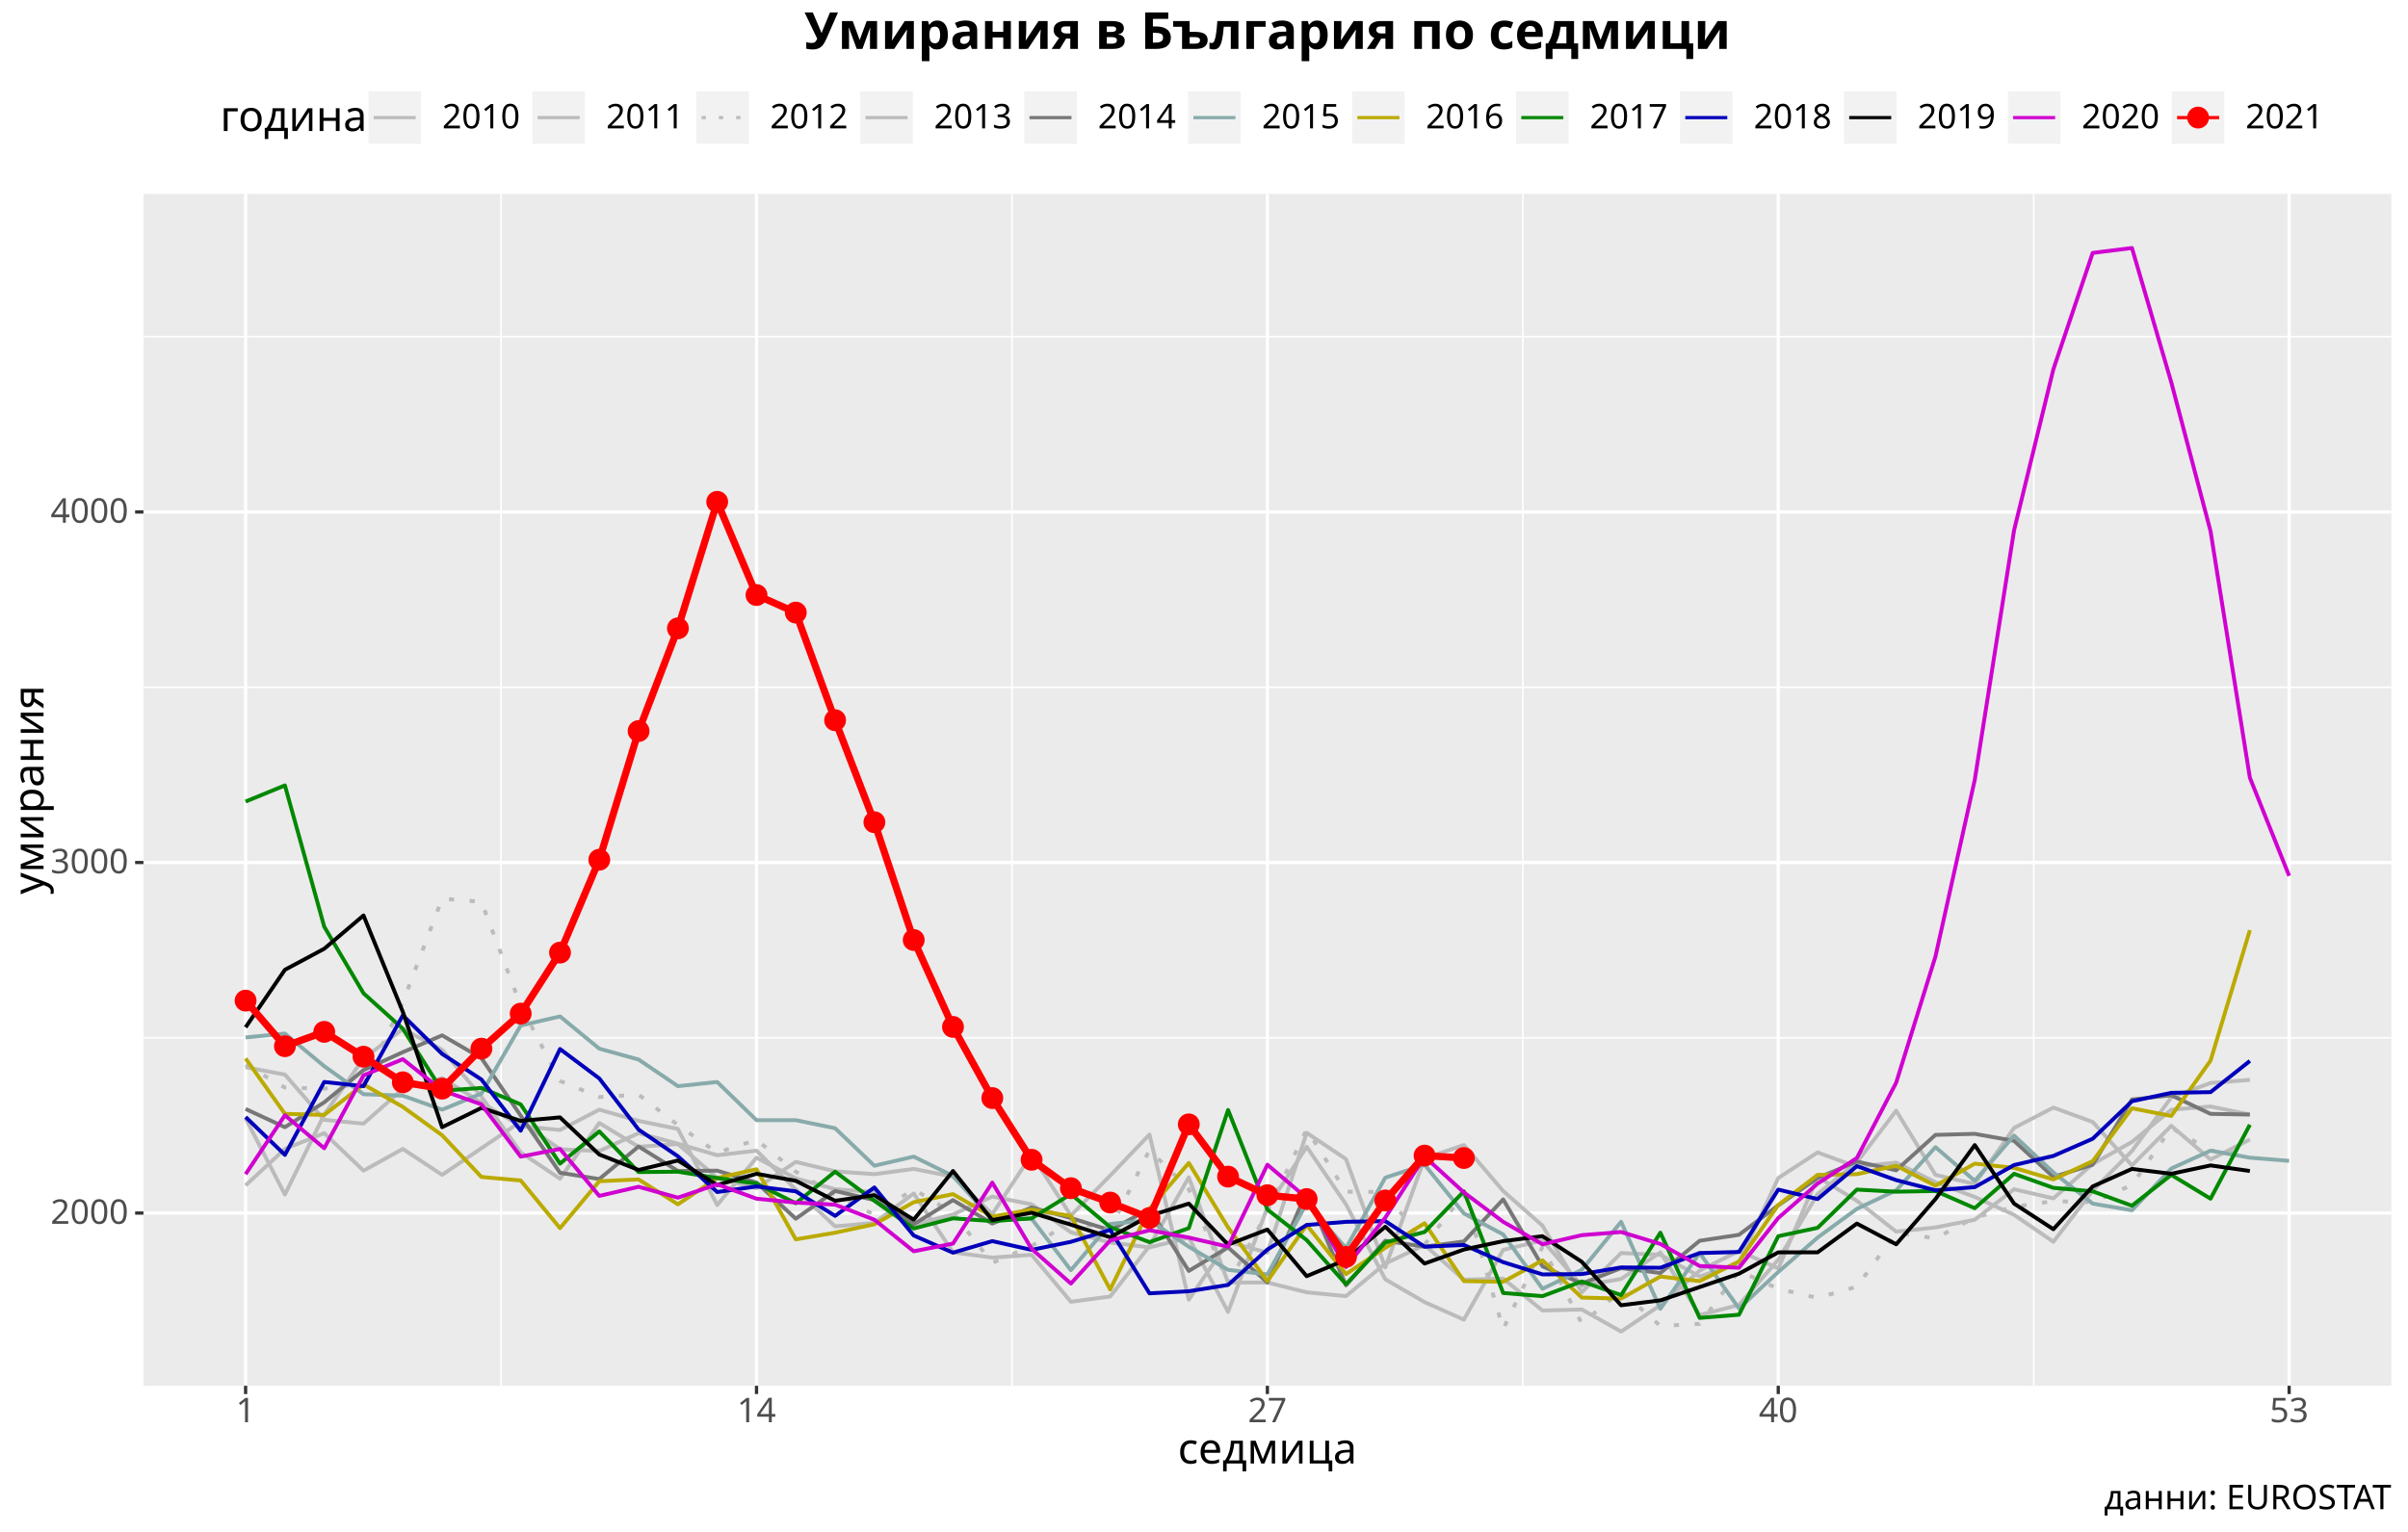
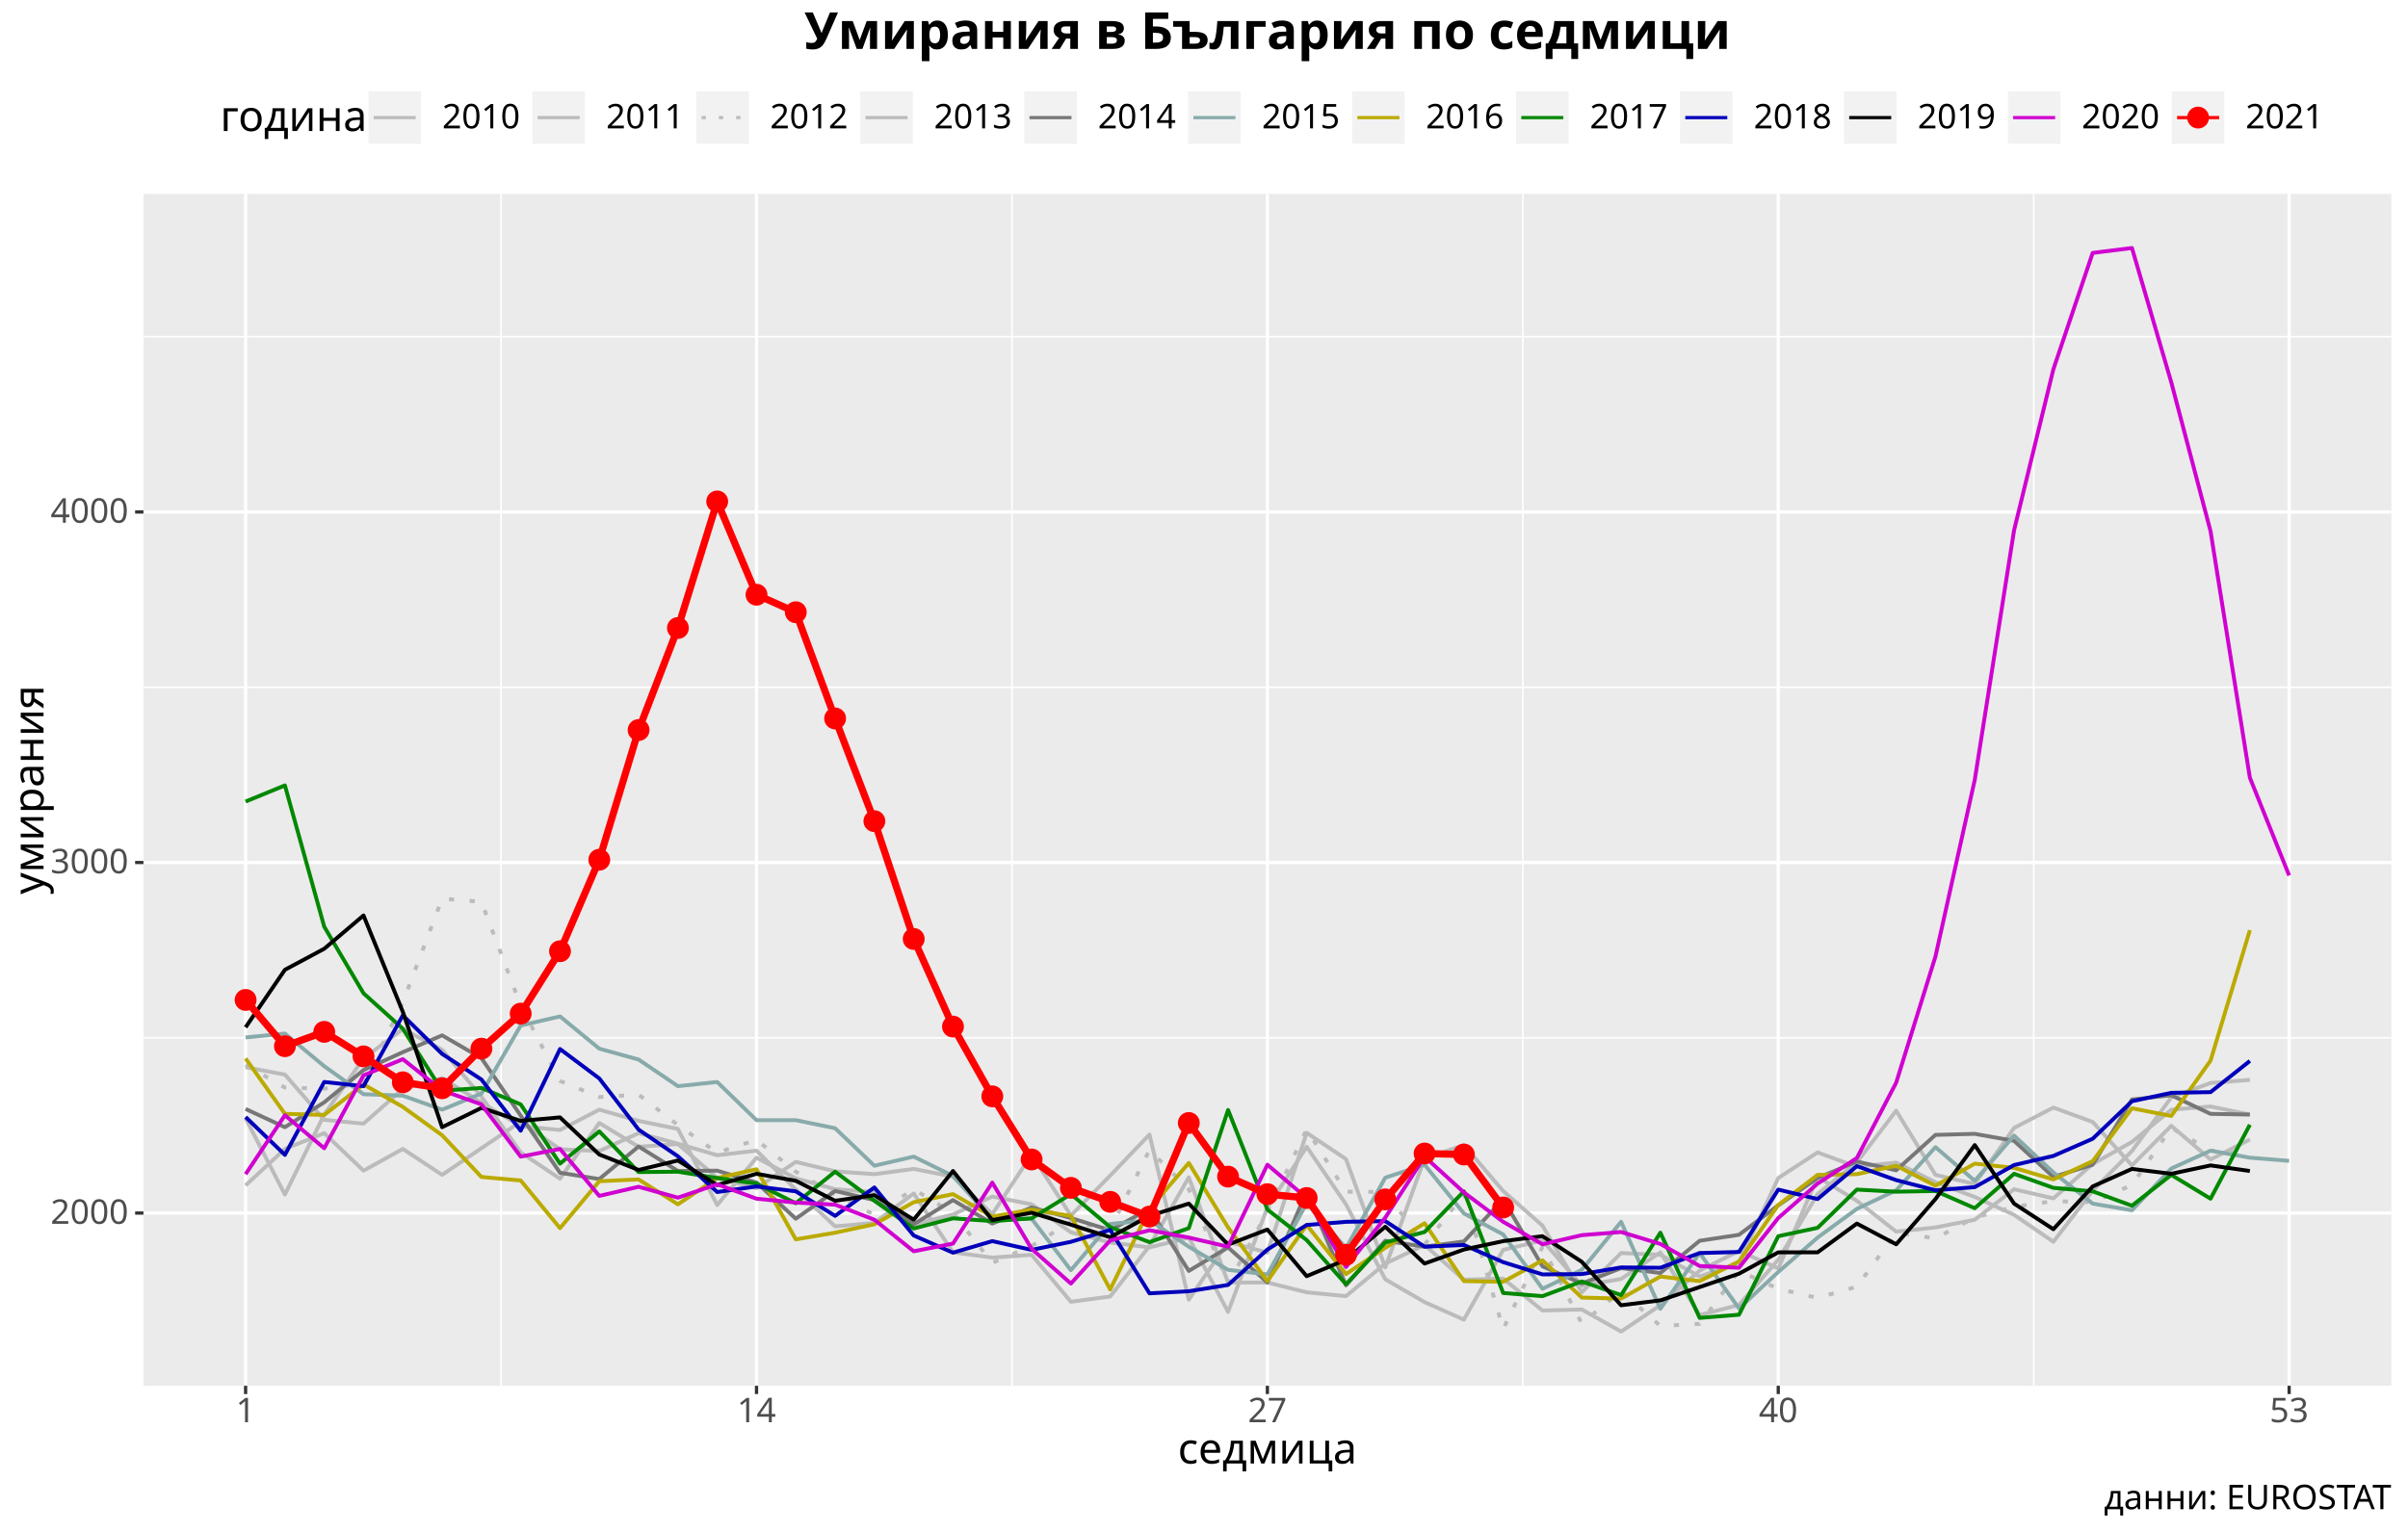
<svg xmlns="http://www.w3.org/2000/svg" class="svglite" viewBox="0 0 792.00 504.00">
  <defs>
    <style type="text/css">
    .svglite line, .svglite polyline, .svglite polygon, .svglite path, .svglite rect, .svglite circle {
      fill: none;
      stroke: #000000;
      stroke-linecap: round;
      stroke-linejoin: round;
      stroke-miterlimit: 10.00;
    }
  </style>
  </defs>
  <rect width="100%" height="100%" style="stroke: none; fill: #FFFFFF;" />
  <defs>
    <clipPath id="cpMC4wMHw3OTIuMDB8MC4wMHw1MDQuMDA=">
      <rect x="0.00" y="0.00" width="792.00" height="504.00" />
    </clipPath>
  </defs>
  <g clip-path="url(#cpMC4wMHw3OTIuMDB8MC4wMHw1MDQuMDA=)">
    <rect x="-0" y="-0" width="792.00" height="504.00" style="stroke-width: 1.07; stroke: #FFFFFF; fill: #FFFFFF;" />
  </g>
  <defs>
    <clipPath id="cpNDcuMTh8Nzg2LjUyfDYzLjc3fDQ1NS45MQ==">
      <rect x="47.18" y="63.77" width="739.34" height="392.14" />
    </clipPath>
  </defs>
  <g clip-path="url(#cpNDcuMTh8Nzg2LjUyfDYzLjc3fDQ1NS45MQ==)">
    <rect x="47.18" y="63.77" width="739.34" height="392.14" style="stroke-width: 1.07; stroke: none; fill: #EBEBEB;" />
    <polyline points="47.18,341.44 786.52,341.44 " style="stroke-width: 0.53; stroke: #FFFFFF; stroke-linecap: butt;" />
    <polyline points="47.18,226.11 786.52,226.11 " style="stroke-width: 0.53; stroke: #FFFFFF; stroke-linecap: butt;" />
    <polyline points="47.18,110.77 786.52,110.77 " style="stroke-width: 0.53; stroke: #FFFFFF; stroke-linecap: butt;" />
    <polyline points="164.80,455.91 164.80,63.77 " style="stroke-width: 0.53; stroke: #FFFFFF; stroke-linecap: butt;" />
    <polyline points="332.83,455.91 332.83,63.77 " style="stroke-width: 0.53; stroke: #FFFFFF; stroke-linecap: butt;" />
    <polyline points="500.87,455.91 500.87,63.77 " style="stroke-width: 0.53; stroke: #FFFFFF; stroke-linecap: butt;" />
    <polyline points="668.90,455.91 668.90,63.77 " style="stroke-width: 0.53; stroke: #FFFFFF; stroke-linecap: butt;" />
    <polyline points="47.18,399.10 786.52,399.10 " style="stroke-width: 1.07; stroke: #FFFFFF; stroke-linecap: butt;" />
    <polyline points="47.18,283.77 786.52,283.77 " style="stroke-width: 1.07; stroke: #FFFFFF; stroke-linecap: butt;" />
    <polyline points="47.18,168.44 786.52,168.44 " style="stroke-width: 1.07; stroke: #FFFFFF; stroke-linecap: butt;" />
    <polyline points="80.78,455.91 80.78,63.77 " style="stroke-width: 1.07; stroke: #FFFFFF; stroke-linecap: butt;" />
    <polyline points="248.82,455.91 248.82,63.77 " style="stroke-width: 1.07; stroke: #FFFFFF; stroke-linecap: butt;" />
    <polyline points="416.85,455.91 416.85,63.77 " style="stroke-width: 1.07; stroke: #FFFFFF; stroke-linecap: butt;" />
    <polyline points="584.88,455.91 584.88,63.77 " style="stroke-width: 1.07; stroke: #FFFFFF; stroke-linecap: butt;" />
    <polyline points="752.91,455.91 752.91,63.77 " style="stroke-width: 1.07; stroke: #FFFFFF; stroke-linecap: butt;" />
    <polyline points="80.78,367.96 93.71,392.99 106.64,366.69 119.56,348.24 132.49,338.55 145.41,345.36 158.34,360.81 171.26,379.15 184.19,387.80 197.11,369.46 210.04,377.30 222.97,376.38 235.89,387.57 248.82,390.91 261.74,382.26 274.67,385.38 287.59,386.30 300.52,384.57 313.44,387.11 326.37,399.45 339.30,379.84 352.22,399.91 365.15,386.76 378.07,373.27 391.00,427.59 403.92,408.56 416.85,412.13 429.77,372.69 442.70,381.34 455.63,416.98 468.55,381.11 481.48,376.73 494.40,391.84 507.33,403.25 520.25,425.17 533.18,412.25 546.10,412.83 559.03,419.98 571.96,415.48 584.88,387.57 597.81,379.15 610.73,383.88 623.66,382.49 636.58,388.95 649.51,393.80 662.44,399.68 675.36,408.56 688.29,391.72 701.21,378.69 714.14,361.04 727.06,356.31 739.99,355.28 " style="stroke-width: 1.28; stroke: #BBBBBB; stroke-linecap: butt;" />
    <polyline points="80.78,351.12 93.71,353.55 106.64,368.42 119.56,369.69 132.49,358.27 145.41,354.70 158.34,362.77 171.26,370.50 184.19,371.77 197.11,365.08 210.04,368.77 222.97,371.42 235.89,396.45 248.82,380.88 261.74,387.68 274.67,391.26 287.59,392.18 300.52,402.91 313.44,399.56 326.37,393.68 339.30,396.22 352.22,405.44 365.15,408.79 378.07,410.40 391.00,407.17 403.92,431.62 416.85,397.26 429.77,377.30 442.70,396.22 455.63,420.90 468.55,428.40 481.48,434.16 494.40,411.21 507.33,408.10 520.25,422.97 533.18,420.78 546.10,412.02 559.03,432.66 571.96,429.32 584.88,414.44 597.81,392.87 610.73,382.38 623.66,365.42 636.58,386.53 649.51,389.53 662.44,371.08 675.36,364.39 688.29,369.12 701.21,383.42 714.14,370.38 727.06,381.46 739.99,374.88 " style="stroke-width: 1.28; stroke: #BBBBBB; stroke-linecap: butt;" />
    <polyline points="80.78,350.32 93.71,357.81 106.64,358.16 119.56,356.43 132.49,329.79 145.41,295.65 158.34,296.69 171.26,330.83 184.19,355.62 197.11,360.93 210.04,360.12 222.97,370.15 235.89,379.26 248.82,375.00 261.74,385.49 274.67,392.99 287.59,399.68 300.52,391.26 313.44,399.10 326.37,415.48 339.30,409.94 352.22,401.98 365.15,404.41 378.07,378.34 391.00,391.26 403.92,422.40 416.85,398.64 429.77,371.54 442.70,392.07 455.63,392.18 468.55,409.48 481.48,392.87 494.40,437.28 507.33,410.29 520.25,435.43 533.18,424.70 546.10,436.24 559.03,435.55 571.96,418.13 584.88,424.01 597.81,427.01 610.73,423.32 623.66,405.56 636.58,407.41 649.51,400.60 662.44,397.03 675.36,395.18 688.29,395.53 701.21,389.87 714.14,371.08 727.06,378.57 739.99,379.73 " style="stroke-width: 1.28; stroke: #BBBBBB; stroke-dasharray: 1.71,5.12; stroke-linecap: butt;" />
    <polyline points="80.78,389.99 93.71,378.00 106.64,372.81 119.56,385.15 132.49,378.00 145.41,386.53 158.34,377.77 171.26,369.00 184.19,378.11 197.11,378.69 210.04,372.81 222.97,376.27 235.89,380.07 248.82,378.57 261.74,391.37 274.67,403.48 287.59,402.33 300.52,392.64 313.44,412.02 326.37,413.75 339.30,412.83 352.22,428.28 365.15,426.55 378.07,409.94 391.00,387.34 403.92,421.94 416.85,421.94 429.77,425.17 442.70,426.43 455.63,415.71 468.55,409.60 481.48,421.01 494.40,420.67 507.33,431.16 520.25,430.82 533.18,438.08 546.10,429.43 559.03,418.02 571.96,411.56 584.88,417.32 597.81,387.22 610.73,395.06 623.66,405.21 636.58,403.83 649.51,401.29 662.44,391.26 675.36,394.26 688.29,382.96 701.21,375.69 714.14,365.08 727.06,364.04 739.99,366.69 " style="stroke-width: 1.28; stroke: #BBBBBB; stroke-linecap: butt;" />
    <polyline points="80.78,364.85 93.71,370.85 106.64,362.66 119.56,352.05 132.49,346.16 145.41,340.63 158.34,348.13 171.26,367.04 184.19,385.84 197.11,387.91 210.04,377.19 222.97,385.26 235.89,385.15 248.82,389.07 261.74,400.95 274.67,391.84 287.59,394.83 300.52,402.79 313.44,394.83 326.37,402.56 339.30,397.26 352.22,400.72 365.15,404.75 378.07,397.72 391.00,418.13 403.92,410.40 416.85,421.94 429.77,392.07 442.70,422.86 455.63,408.21 468.55,410.17 481.48,408.44 494.40,394.60 507.33,416.63 520.25,422.28 533.18,417.21 546.10,418.82 559.03,408.21 571.96,406.25 584.88,396.56 597.81,387.57 610.73,382.15 623.66,385.03 636.58,373.38 649.51,373.04 662.44,375.34 675.36,387.22 688.29,383.19 701.21,361.73 714.14,360.35 727.06,366.46 739.99,366.69 " style="stroke-width: 1.28; stroke: #777777; stroke-linecap: butt;" />
    <polyline points="80.78,341.32 93.71,340.05 106.64,350.78 119.56,360.00 132.49,360.47 145.41,365.08 158.34,359.77 171.26,337.40 184.19,334.40 197.11,345.01 210.04,348.59 222.97,357.35 235.89,355.97 248.82,368.54 261.74,368.54 274.67,371.19 287.59,383.53 300.52,380.53 313.44,386.88 326.37,401.29 339.30,400.95 352.22,417.90 365.15,402.68 378.07,401.41 391.00,410.17 403.92,417.78 416.85,419.28 429.77,395.87 442.70,410.63 455.63,387.45 468.55,383.19 481.48,399.22 494.40,406.14 507.33,424.01 520.25,417.78 533.18,401.98 546.10,430.59 559.03,412.25 571.96,430.47 584.88,418.48 597.81,407.17 610.73,397.72 623.66,391.60 636.58,377.42 649.51,388.49 662.44,373.61 675.36,385.72 688.29,395.99 701.21,398.18 714.14,384.45 727.06,378.57 739.99,380.88 752.91,381.92 " style="stroke-width: 1.28; stroke: #88AAAA; stroke-linecap: butt;" />
    <polyline points="80.78,348.24 93.71,366.46 106.64,366.81 119.56,356.78 132.49,364.16 145.41,373.50 158.34,387.22 171.26,388.38 184.19,404.06 197.11,388.61 210.04,388.03 222.97,396.22 235.89,387.57 248.82,384.69 261.74,407.75 274.67,405.56 287.59,402.79 300.52,395.53 313.44,392.87 326.37,400.25 339.30,397.95 352.22,400.02 365.15,424.24 378.07,397.72 391.00,382.61 403.92,403.83 416.85,421.48 429.77,403.02 442.70,419.17 455.63,410.52 468.55,402.45 481.48,421.48 494.40,421.71 507.33,414.67 520.25,426.90 533.18,427.24 546.10,419.98 559.03,421.48 571.96,415.02 584.88,396.45 597.81,386.53 610.73,386.30 623.66,383.53 636.58,390.11 649.51,382.84 662.44,384.22 675.36,388.03 688.29,382.03 701.21,364.62 714.14,367.15 727.06,348.93 739.99,306.03 " style="stroke-width: 1.28; stroke: #BBAA00; stroke-linecap: butt;" />
    <polyline points="80.78,263.70 93.71,258.40 106.64,304.88 119.56,326.79 132.49,338.44 145.41,358.85 158.34,357.93 171.26,363.35 184.19,382.84 197.11,372.23 210.04,385.61 222.97,385.49 235.89,387.57 248.82,389.41 261.74,395.87 274.67,385.49 287.59,395.06 300.52,404.18 313.44,400.83 326.37,401.75 339.30,400.83 352.22,392.87 365.15,403.71 378.07,408.67 391.00,404.06 403.92,365.19 416.85,397.95 429.77,407.98 442.70,422.51 455.63,408.79 468.55,405.33 481.48,391.95 494.40,425.40 507.33,426.43 520.25,421.59 533.18,426.09 546.10,405.56 559.03,433.59 571.96,432.55 584.88,406.71 597.81,403.95 610.73,391.37 623.66,392.07 636.58,391.84 649.51,397.49 662.44,386.18 675.36,390.80 688.29,391.95 701.21,396.68 714.14,386.53 727.06,394.37 739.99,370.04 " style="stroke-width: 1.28; stroke: #008800; stroke-linecap: butt;" />
    <polyline points="80.78,367.50 93.71,379.96 106.64,355.97 119.56,357.35 132.49,334.05 145.41,346.74 158.34,355.16 171.26,372.00 184.19,345.13 197.11,354.81 210.04,371.65 222.97,380.42 235.89,392.18 248.82,390.34 261.74,391.95 274.67,400.02 287.59,390.68 300.52,406.48 313.44,412.13 326.37,408.33 339.30,411.21 352.22,408.56 365.15,404.64 378.07,425.51 391.00,424.82 403.92,422.74 416.85,411.10 429.77,403.02 442.70,401.98 455.63,401.75 468.55,410.17 481.48,409.60 494.40,415.25 507.33,419.28 520.25,419.17 533.18,416.98 546.10,417.09 559.03,412.25 571.96,411.90 584.88,391.37 597.81,394.49 610.73,383.65 623.66,388.26 636.58,391.60 649.51,390.57 662.44,383.30 675.36,380.30 688.29,374.65 701.21,362.31 714.14,359.54 727.06,359.31 739.99,349.05 " style="stroke-width: 1.28; stroke: #0000BB; stroke-linecap: butt;" />
    <polyline points="80.78,337.98 93.71,319.06 106.64,312.14 119.56,301.19 132.49,332.90 145.41,370.85 158.34,364.50 171.26,368.77 184.19,367.62 197.11,379.84 210.04,384.92 222.97,381.80 235.89,389.87 248.82,386.18 261.74,388.49 274.67,395.06 287.59,393.22 300.52,401.29 313.44,385.26 326.37,401.41 339.30,398.99 352.22,402.91 365.15,407.06 378.07,400.02 391.00,395.99 403.92,409.48 416.85,404.52 429.77,419.86 442.70,414.44 455.63,403.60 468.55,415.71 481.48,411.10 494.40,408.33 507.33,406.71 520.25,415.13 533.18,429.43 546.10,427.82 559.03,423.44 571.96,419.05 584.88,412.02 597.81,412.02 610.73,402.56 623.66,409.37 636.58,394.49 649.51,376.73 662.44,395.99 675.36,404.41 688.29,390.34 701.21,384.57 714.14,386.18 727.06,383.42 739.99,385.26 " style="stroke-width: 1.28; stroke-linecap: butt;" />
-     <polyline points="80.78,386.30 93.71,366.92 106.64,377.77 119.56,353.78 132.49,348.47 145.41,358.74 158.34,363.35 171.26,380.53 184.19,378.00 197.11,393.45 210.04,390.45 222.97,394.03 235.89,389.64 248.82,394.37 261.74,395.64 274.67,396.33 287.59,401.29 300.52,411.67 313.44,409.14 326.37,389.07 339.30,410.87 352.22,422.28 365.15,408.10 378.07,404.75 391.00,407.17 403.92,410.17 416.85,383.19 429.77,394.14 442.70,416.86 455.63,400.60 468.55,380.53 481.48,392.30 494.40,401.98 507.33,409.37 520.25,406.37 533.18,405.33 546.10,409.25 559.03,416.52 571.96,417.09 584.88,400.72 597.81,389.41 610.73,380.99 623.66,356.20 636.58,314.68 649.51,256.55 662.44,174.44 675.36,121.50 688.29,83.21 701.21,81.60 714.14,125.77 727.06,174.78 739.99,255.86 752.91,288.15 " style="stroke-width: 1.28; stroke: #D000D0; stroke-linecap: butt;" />
-     <polyline points="80.78,329.21 93.71,344.20 106.64,339.48 119.56,347.66 132.49,356.08 145.41,358.16 158.34,345.01 171.26,333.48 184.19,313.41 197.11,282.85 210.04,240.52 222.97,206.73 235.89,165.10 248.82,195.77 261.74,201.54 274.67,236.95 287.59,270.51 300.52,309.26 313.44,337.86 326.37,361.27 339.30,381.57 352.22,390.91 365.15,395.64 378.07,400.72 391.00,369.92 403.92,387.11 416.85,393.22 429.77,394.49 442.70,413.52 455.63,394.95 468.55,380.19 481.48,380.99 " style="stroke-width: 2.35; stroke: #FF0000; stroke-linecap: butt;" />
-     <circle cx="80.78" cy="329.21" r="3.24" style="stroke-width: 0.71; stroke: #FF0000; fill: #FF0000;" />
+     <polyline points="80.78,386.30 93.71,366.92 106.64,377.77 119.56,353.78 132.49,348.47 145.41,358.74 158.34,363.35 171.26,380.53 184.19,378.00 197.11,393.45 210.04,390.45 222.97,394.03 235.89,389.64 248.82,394.37 261.74,395.64 274.67,396.33 287.59,401.29 300.52,411.67 313.44,409.14 326.37,389.07 339.30,410.87 352.22,422.28 365.15,408.10 378.07,404.75 391.00,407.17 403.92,410.17 416.85,383.19 429.77,394.14 442.70,416.86 455.63,400.60 468.55,380.53 481.48,392.30 494.40,401.98 507.33,409.37 520.25,406.37 533.18,405.33 546.10,409.25 559.03,416.52 571.96,417.09 584.88,400.72 597.81,389.41 610.73,380.99 623.66,356.20 636.58,314.68 649.51,256.55 662.44,174.44 675.36,121.50 688.29,83.21 701.21,81.60 714.14,125.77 727.06,174.78 739.99,255.86 752.91,288.04 " style="stroke-width: 1.28; stroke: #D000D0; stroke-linecap: butt;" />
+     <polyline points="80.78,328.98 93.71,344.20 106.64,339.48 119.56,347.55 132.49,356.08 145.41,358.04 158.34,345.01 171.26,333.48 184.19,312.95 197.11,282.85 210.04,240.18 222.97,206.61 235.89,164.98 248.82,195.66 261.74,201.42 274.67,236.37 287.59,270.16 300.52,308.91 313.44,337.75 326.37,360.70 339.30,381.46 352.22,390.80 365.15,395.41 378.07,400.25 391.00,369.46 403.92,387.11 416.85,392.87 429.77,394.14 442.70,412.83 455.63,394.60 468.55,379.50 481.48,379.84 494.40,397.26 " style="stroke-width: 2.35; stroke: #FF0000; stroke-linecap: butt;" />
+     <circle cx="80.78" cy="328.98" r="3.24" style="stroke-width: 0.71; stroke: #FF0000; fill: #FF0000;" />
    <circle cx="93.71" cy="344.20" r="3.24" style="stroke-width: 0.71; stroke: #FF0000; fill: #FF0000;" />
    <circle cx="106.64" cy="339.48" r="3.24" style="stroke-width: 0.71; stroke: #FF0000; fill: #FF0000;" />
-     <circle cx="119.56" cy="347.66" r="3.24" style="stroke-width: 0.71; stroke: #FF0000; fill: #FF0000;" />
+     <circle cx="119.56" cy="347.55" r="3.24" style="stroke-width: 0.71; stroke: #FF0000; fill: #FF0000;" />
    <circle cx="132.49" cy="356.08" r="3.24" style="stroke-width: 0.71; stroke: #FF0000; fill: #FF0000;" />
-     <circle cx="145.41" cy="358.16" r="3.24" style="stroke-width: 0.71; stroke: #FF0000; fill: #FF0000;" />
+     <circle cx="145.41" cy="358.04" r="3.24" style="stroke-width: 0.71; stroke: #FF0000; fill: #FF0000;" />
    <circle cx="158.34" cy="345.01" r="3.24" style="stroke-width: 0.71; stroke: #FF0000; fill: #FF0000;" />
    <circle cx="171.26" cy="333.48" r="3.24" style="stroke-width: 0.71; stroke: #FF0000; fill: #FF0000;" />
-     <circle cx="184.19" cy="313.41" r="3.24" style="stroke-width: 0.71; stroke: #FF0000; fill: #FF0000;" />
+     <circle cx="184.19" cy="312.95" r="3.24" style="stroke-width: 0.71; stroke: #FF0000; fill: #FF0000;" />
    <circle cx="197.11" cy="282.85" r="3.24" style="stroke-width: 0.71; stroke: #FF0000; fill: #FF0000;" />
-     <circle cx="210.04" cy="240.52" r="3.24" style="stroke-width: 0.71; stroke: #FF0000; fill: #FF0000;" />
-     <circle cx="222.97" cy="206.73" r="3.24" style="stroke-width: 0.71; stroke: #FF0000; fill: #FF0000;" />
-     <circle cx="235.89" cy="165.10" r="3.24" style="stroke-width: 0.71; stroke: #FF0000; fill: #FF0000;" />
-     <circle cx="248.82" cy="195.77" r="3.24" style="stroke-width: 0.71; stroke: #FF0000; fill: #FF0000;" />
-     <circle cx="261.74" cy="201.54" r="3.24" style="stroke-width: 0.71; stroke: #FF0000; fill: #FF0000;" />
-     <circle cx="274.67" cy="236.95" r="3.24" style="stroke-width: 0.71; stroke: #FF0000; fill: #FF0000;" />
-     <circle cx="287.59" cy="270.51" r="3.24" style="stroke-width: 0.71; stroke: #FF0000; fill: #FF0000;" />
-     <circle cx="300.52" cy="309.26" r="3.24" style="stroke-width: 0.71; stroke: #FF0000; fill: #FF0000;" />
-     <circle cx="313.44" cy="337.86" r="3.24" style="stroke-width: 0.71; stroke: #FF0000; fill: #FF0000;" />
-     <circle cx="326.37" cy="361.27" r="3.24" style="stroke-width: 0.71; stroke: #FF0000; fill: #FF0000;" />
-     <circle cx="339.30" cy="381.57" r="3.24" style="stroke-width: 0.71; stroke: #FF0000; fill: #FF0000;" />
-     <circle cx="352.22" cy="390.91" r="3.24" style="stroke-width: 0.71; stroke: #FF0000; fill: #FF0000;" />
-     <circle cx="365.15" cy="395.64" r="3.24" style="stroke-width: 0.71; stroke: #FF0000; fill: #FF0000;" />
-     <circle cx="378.07" cy="400.72" r="3.24" style="stroke-width: 0.71; stroke: #FF0000; fill: #FF0000;" />
-     <circle cx="391.00" cy="369.92" r="3.24" style="stroke-width: 0.71; stroke: #FF0000; fill: #FF0000;" />
+     <circle cx="210.04" cy="240.18" r="3.24" style="stroke-width: 0.71; stroke: #FF0000; fill: #FF0000;" />
+     <circle cx="222.97" cy="206.61" r="3.24" style="stroke-width: 0.71; stroke: #FF0000; fill: #FF0000;" />
+     <circle cx="235.89" cy="164.98" r="3.24" style="stroke-width: 0.71; stroke: #FF0000; fill: #FF0000;" />
+     <circle cx="248.82" cy="195.66" r="3.24" style="stroke-width: 0.71; stroke: #FF0000; fill: #FF0000;" />
+     <circle cx="261.74" cy="201.42" r="3.24" style="stroke-width: 0.71; stroke: #FF0000; fill: #FF0000;" />
+     <circle cx="274.67" cy="236.37" r="3.24" style="stroke-width: 0.71; stroke: #FF0000; fill: #FF0000;" />
+     <circle cx="287.59" cy="270.16" r="3.24" style="stroke-width: 0.71; stroke: #FF0000; fill: #FF0000;" />
+     <circle cx="300.52" cy="308.91" r="3.24" style="stroke-width: 0.71; stroke: #FF0000; fill: #FF0000;" />
+     <circle cx="313.44" cy="337.75" r="3.24" style="stroke-width: 0.71; stroke: #FF0000; fill: #FF0000;" />
+     <circle cx="326.37" cy="360.70" r="3.24" style="stroke-width: 0.71; stroke: #FF0000; fill: #FF0000;" />
+     <circle cx="339.30" cy="381.46" r="3.24" style="stroke-width: 0.71; stroke: #FF0000; fill: #FF0000;" />
+     <circle cx="352.22" cy="390.80" r="3.24" style="stroke-width: 0.71; stroke: #FF0000; fill: #FF0000;" />
+     <circle cx="365.15" cy="395.41" r="3.24" style="stroke-width: 0.71; stroke: #FF0000; fill: #FF0000;" />
+     <circle cx="378.07" cy="400.25" r="3.24" style="stroke-width: 0.71; stroke: #FF0000; fill: #FF0000;" />
+     <circle cx="391.00" cy="369.46" r="3.24" style="stroke-width: 0.71; stroke: #FF0000; fill: #FF0000;" />
    <circle cx="403.92" cy="387.11" r="3.24" style="stroke-width: 0.71; stroke: #FF0000; fill: #FF0000;" />
-     <circle cx="416.85" cy="393.22" r="3.24" style="stroke-width: 0.71; stroke: #FF0000; fill: #FF0000;" />
-     <circle cx="429.77" cy="394.49" r="3.24" style="stroke-width: 0.71; stroke: #FF0000; fill: #FF0000;" />
-     <circle cx="442.70" cy="413.52" r="3.24" style="stroke-width: 0.71; stroke: #FF0000; fill: #FF0000;" />
-     <circle cx="455.63" cy="394.95" r="3.24" style="stroke-width: 0.71; stroke: #FF0000; fill: #FF0000;" />
-     <circle cx="468.55" cy="380.19" r="3.24" style="stroke-width: 0.71; stroke: #FF0000; fill: #FF0000;" />
-     <circle cx="481.48" cy="380.99" r="3.24" style="stroke-width: 0.71; stroke: #FF0000; fill: #FF0000;" />
+     <circle cx="416.85" cy="392.87" r="3.24" style="stroke-width: 0.71; stroke: #FF0000; fill: #FF0000;" />
+     <circle cx="429.77" cy="394.14" r="3.24" style="stroke-width: 0.71; stroke: #FF0000; fill: #FF0000;" />
+     <circle cx="442.70" cy="412.83" r="3.24" style="stroke-width: 0.71; stroke: #FF0000; fill: #FF0000;" />
+     <circle cx="455.63" cy="394.60" r="3.24" style="stroke-width: 0.71; stroke: #FF0000; fill: #FF0000;" />
+     <circle cx="468.55" cy="379.50" r="3.24" style="stroke-width: 0.71; stroke: #FF0000; fill: #FF0000;" />
+     <circle cx="481.48" cy="379.84" r="3.24" style="stroke-width: 0.71; stroke: #FF0000; fill: #FF0000;" />
+     <circle cx="494.40" cy="397.26" r="3.24" style="stroke-width: 0.71; stroke: #FF0000; fill: #FF0000;" />
  </g>
  <g clip-path="url(#cpMC4wMHw3OTIuMDB8MC4wMHw1MDQuMDA=)">
    <text x="42.25" y="402.64" text-anchor="end" style="font-size: 11.20px; fill: #4D4D4D; font-family: Calibri;" textLength="22.69px" lengthAdjust="spacingAndGlyphs">2000</text>
    <text x="42.25" y="287.31" text-anchor="end" style="font-size: 11.20px; fill: #4D4D4D; font-family: Calibri;" textLength="22.69px" lengthAdjust="spacingAndGlyphs">3000</text>
    <text x="42.25" y="171.98" text-anchor="end" style="font-size: 11.20px; fill: #4D4D4D; font-family: Calibri;" textLength="22.69px" lengthAdjust="spacingAndGlyphs">4000</text>
    <polyline points="44.44,399.10 47.18,399.10 " style="stroke-width: 1.07; stroke: #333333; stroke-linecap: butt;" />
    <polyline points="44.44,283.77 47.18,283.77 " style="stroke-width: 1.07; stroke: #333333; stroke-linecap: butt;" />
    <polyline points="44.44,168.44 47.18,168.44 " style="stroke-width: 1.07; stroke: #333333; stroke-linecap: butt;" />
    <polyline points="80.78,458.65 80.78,455.91 " style="stroke-width: 1.07; stroke: #333333; stroke-linecap: butt;" />
    <polyline points="248.82,458.65 248.82,455.91 " style="stroke-width: 1.07; stroke: #333333; stroke-linecap: butt;" />
    <polyline points="416.85,458.65 416.85,455.91 " style="stroke-width: 1.07; stroke: #333333; stroke-linecap: butt;" />
    <polyline points="584.88,458.65 584.88,455.91 " style="stroke-width: 1.07; stroke: #333333; stroke-linecap: butt;" />
    <polyline points="752.91,458.65 752.91,455.91 " style="stroke-width: 1.07; stroke: #333333; stroke-linecap: butt;" />
    <text x="80.78" y="467.91" text-anchor="middle" style="font-size: 11.20px; fill: #4D4D4D; font-family: Calibri;" textLength="5.67px" lengthAdjust="spacingAndGlyphs">1</text>
    <text x="248.82" y="467.91" text-anchor="middle" style="font-size: 11.20px; fill: #4D4D4D; font-family: Calibri;" textLength="11.35px" lengthAdjust="spacingAndGlyphs">14</text>
    <text x="416.85" y="467.91" text-anchor="middle" style="font-size: 11.20px; fill: #4D4D4D; font-family: Calibri;" textLength="11.35px" lengthAdjust="spacingAndGlyphs">27</text>
    <text x="584.88" y="467.91" text-anchor="middle" style="font-size: 11.20px; fill: #4D4D4D; font-family: Calibri;" textLength="11.35px" lengthAdjust="spacingAndGlyphs">40</text>
    <text x="752.91" y="467.91" text-anchor="middle" style="font-size: 11.20px; fill: #4D4D4D; font-family: Calibri;" textLength="11.35px" lengthAdjust="spacingAndGlyphs">53</text>
    <text x="416.85" y="481.49" text-anchor="middle" style="font-size: 14.00px; font-family: Calibri;" textLength="52.01px" lengthAdjust="spacingAndGlyphs">седмица</text>
    <text transform="translate(14.32,259.84) rotate(-90)" text-anchor="middle" style="font-size: 14.00px; font-family: Calibri;" textLength="59.11px" lengthAdjust="spacingAndGlyphs">умирания</text>
    <rect x="66.95" y="24.57" width="699.81" height="28.24" style="stroke-width: 1.07; stroke: none; fill: #FFFFFF;" />
    <text x="72.43" y="43.11" style="font-size: 14.00px; font-family: Calibri;" textLength="41.78px" lengthAdjust="spacingAndGlyphs">година</text>
    <rect x="121.18" y="30.05" width="17.28" height="17.28" style="stroke-width: 1.07; stroke: none; fill: #F2F2F2;" />
    <line x1="122.91" y1="38.69" x2="136.73" y2="38.69" style="stroke-width: 1.07; stroke: #BBBBBB; stroke-linecap: butt;" />
    <rect x="175.10" y="30.05" width="17.28" height="17.28" style="stroke-width: 1.07; stroke: none; fill: #F2F2F2;" />
    <line x1="176.83" y1="38.69" x2="190.66" y2="38.69" style="stroke-width: 1.07; stroke: #BBBBBB; stroke-linecap: butt;" />
    <rect x="229.03" y="30.05" width="17.28" height="17.28" style="stroke-width: 1.07; stroke: none; fill: #F2F2F2;" />
    <line x1="230.75" y1="38.69" x2="244.58" y2="38.69" style="stroke-width: 1.07; stroke: #BBBBBB; stroke-dasharray: 1.42,4.27; stroke-linecap: butt;" />
    <rect x="282.95" y="30.05" width="17.28" height="17.28" style="stroke-width: 1.07; stroke: none; fill: #F2F2F2;" />
    <line x1="284.68" y1="38.69" x2="298.50" y2="38.69" style="stroke-width: 1.07; stroke: #BBBBBB; stroke-linecap: butt;" />
    <rect x="336.87" y="30.05" width="17.28" height="17.28" style="stroke-width: 1.07; stroke: none; fill: #F2F2F2;" />
    <line x1="338.60" y1="38.69" x2="352.42" y2="38.69" style="stroke-width: 1.07; stroke: #777777; stroke-linecap: butt;" />
    <rect x="390.79" y="30.05" width="17.28" height="17.28" style="stroke-width: 1.07; stroke: none; fill: #F2F2F2;" />
    <line x1="392.52" y1="38.69" x2="406.34" y2="38.69" style="stroke-width: 1.07; stroke: #88AAAA; stroke-linecap: butt;" />
    <rect x="444.71" y="30.05" width="17.28" height="17.28" style="stroke-width: 1.07; stroke: none; fill: #F2F2F2;" />
    <line x1="446.44" y1="38.69" x2="460.27" y2="38.69" style="stroke-width: 1.07; stroke: #BBAA00; stroke-linecap: butt;" />
    <rect x="498.64" y="30.05" width="17.28" height="17.28" style="stroke-width: 1.07; stroke: none; fill: #F2F2F2;" />
    <line x1="500.36" y1="38.69" x2="514.19" y2="38.69" style="stroke-width: 1.07; stroke: #008800; stroke-linecap: butt;" />
    <rect x="552.56" y="30.05" width="17.28" height="17.28" style="stroke-width: 1.07; stroke: none; fill: #F2F2F2;" />
    <line x1="554.29" y1="38.69" x2="568.11" y2="38.69" style="stroke-width: 1.07; stroke: #0000BB; stroke-linecap: butt;" />
    <rect x="606.48" y="30.05" width="17.28" height="17.28" style="stroke-width: 1.07; stroke: none; fill: #F2F2F2;" />
    <line x1="608.21" y1="38.69" x2="622.03" y2="38.69" style="stroke-width: 1.07; stroke-linecap: butt;" />
    <rect x="660.40" y="30.05" width="17.28" height="17.28" style="stroke-width: 1.07; stroke: none; fill: #F2F2F2;" />
    <line x1="662.13" y1="38.69" x2="675.95" y2="38.69" style="stroke-width: 1.07; stroke: #D000D0; stroke-linecap: butt;" />
    <rect x="714.32" y="30.05" width="17.28" height="17.28" style="stroke-width: 1.07; stroke: none; fill: #F2F2F2;" />
    <line x1="716.05" y1="38.69" x2="729.88" y2="38.69" style="stroke-width: 1.07; stroke: #FF0000; stroke-linecap: butt;" />
    <circle cx="722.96" cy="38.69" r="3.24" style="stroke-width: 0.71; stroke: #FF0000; fill: #FF0000;" />
    <text x="145.44" y="42.23" style="font-size: 11.20px; font-family: Calibri;" textLength="22.69px" lengthAdjust="spacingAndGlyphs">2010</text>
    <text x="199.36" y="42.23" style="font-size: 11.20px; font-family: Calibri;" textLength="22.69px" lengthAdjust="spacingAndGlyphs">2011</text>
    <text x="253.28" y="42.23" style="font-size: 11.20px; font-family: Calibri;" textLength="22.69px" lengthAdjust="spacingAndGlyphs">2012</text>
    <text x="307.20" y="42.23" style="font-size: 11.20px; font-family: Calibri;" textLength="22.69px" lengthAdjust="spacingAndGlyphs">2013</text>
    <text x="361.12" y="42.23" style="font-size: 11.20px; font-family: Calibri;" textLength="22.69px" lengthAdjust="spacingAndGlyphs">2014</text>
    <text x="415.05" y="42.23" style="font-size: 11.20px; font-family: Calibri;" textLength="22.69px" lengthAdjust="spacingAndGlyphs">2015</text>
    <text x="468.97" y="42.23" style="font-size: 11.20px; font-family: Calibri;" textLength="22.69px" lengthAdjust="spacingAndGlyphs">2016</text>
    <text x="522.89" y="42.23" style="font-size: 11.20px; font-family: Calibri;" textLength="22.69px" lengthAdjust="spacingAndGlyphs">2017</text>
    <text x="576.81" y="42.23" style="font-size: 11.20px; font-family: Calibri;" textLength="22.69px" lengthAdjust="spacingAndGlyphs">2018</text>
    <text x="630.73" y="42.23" style="font-size: 11.20px; font-family: Calibri;" textLength="22.69px" lengthAdjust="spacingAndGlyphs">2019</text>
    <text x="684.66" y="42.23" style="font-size: 11.20px; font-family: Calibri;" textLength="22.69px" lengthAdjust="spacingAndGlyphs">2020</text>
    <text x="738.58" y="42.23" style="font-size: 11.20px; font-family: Calibri;" textLength="22.69px" lengthAdjust="spacingAndGlyphs">2021</text>
    <text x="416.85" y="16.10" text-anchor="middle" style="font-size: 16.80px; font-weight: bold; font-family: Calibri;" textLength="250.11px" lengthAdjust="spacingAndGlyphs">Умирания в България по седмици</text>
    <text x="786.52" y="496.53" text-anchor="end" style="font-size: 11.20px; font-family: Calibri;" textLength="82.91px" lengthAdjust="spacingAndGlyphs">данни: EUROSTAT</text>
  </g>
</svg>
